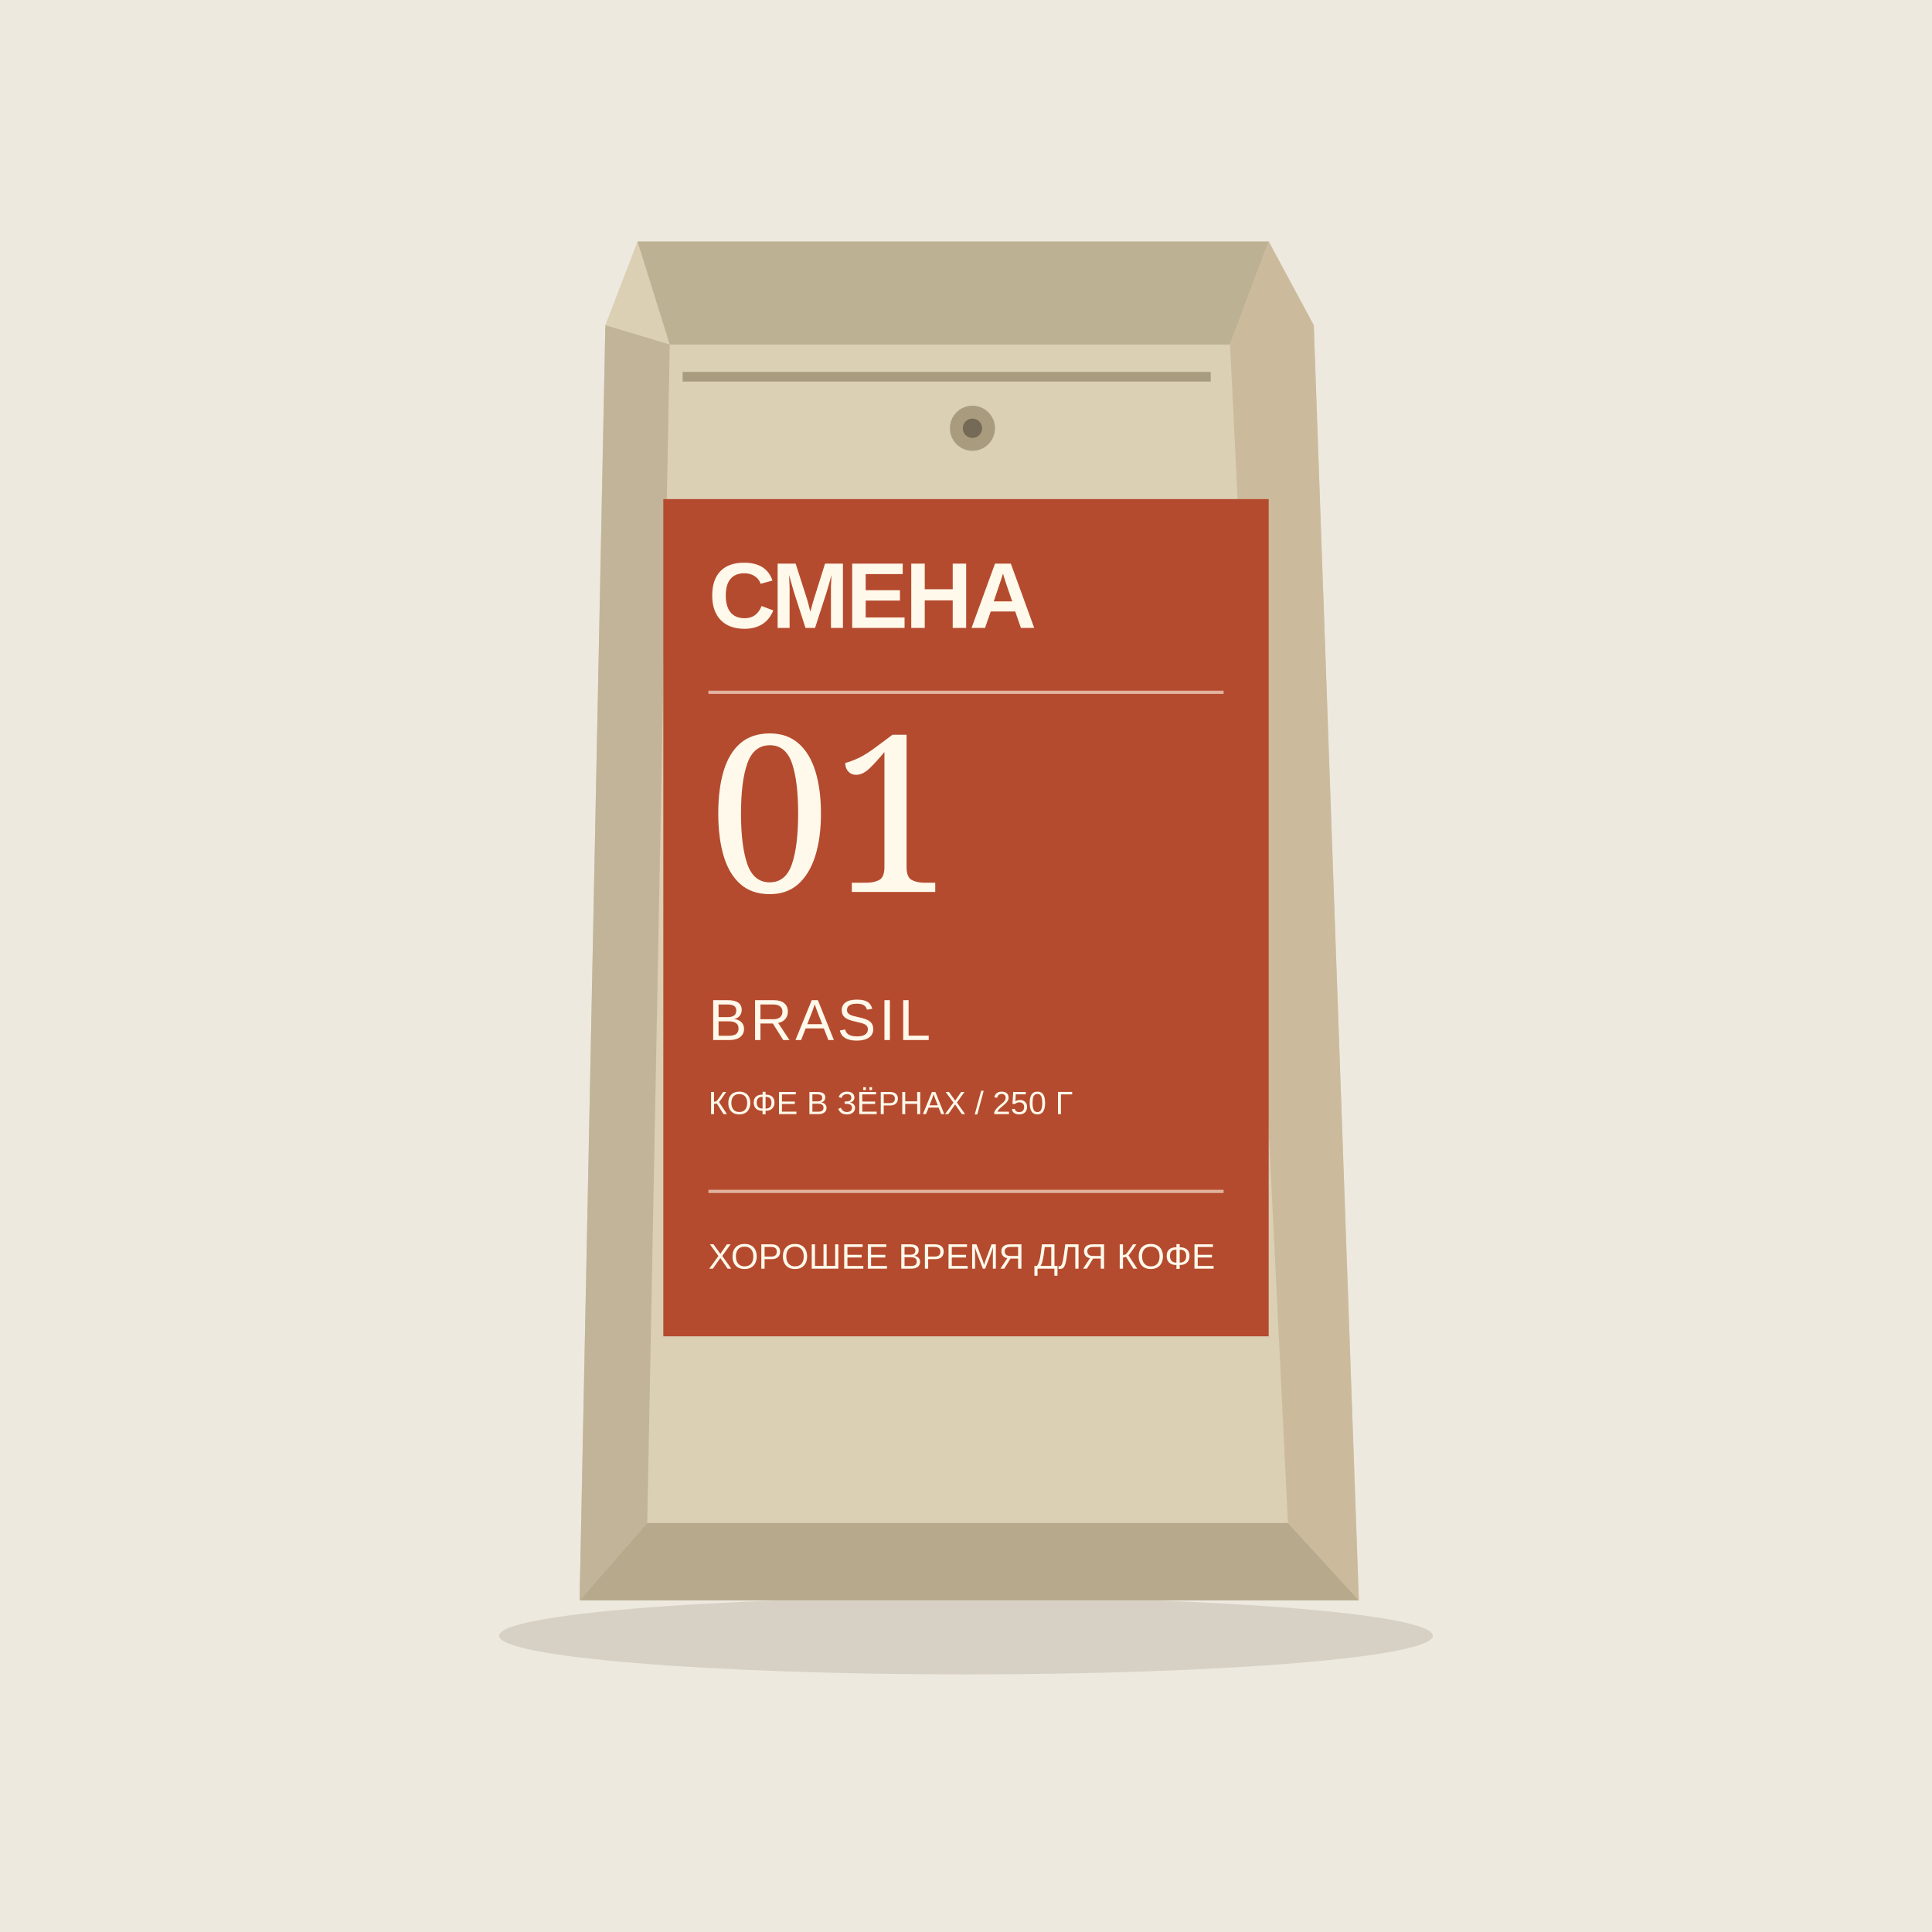
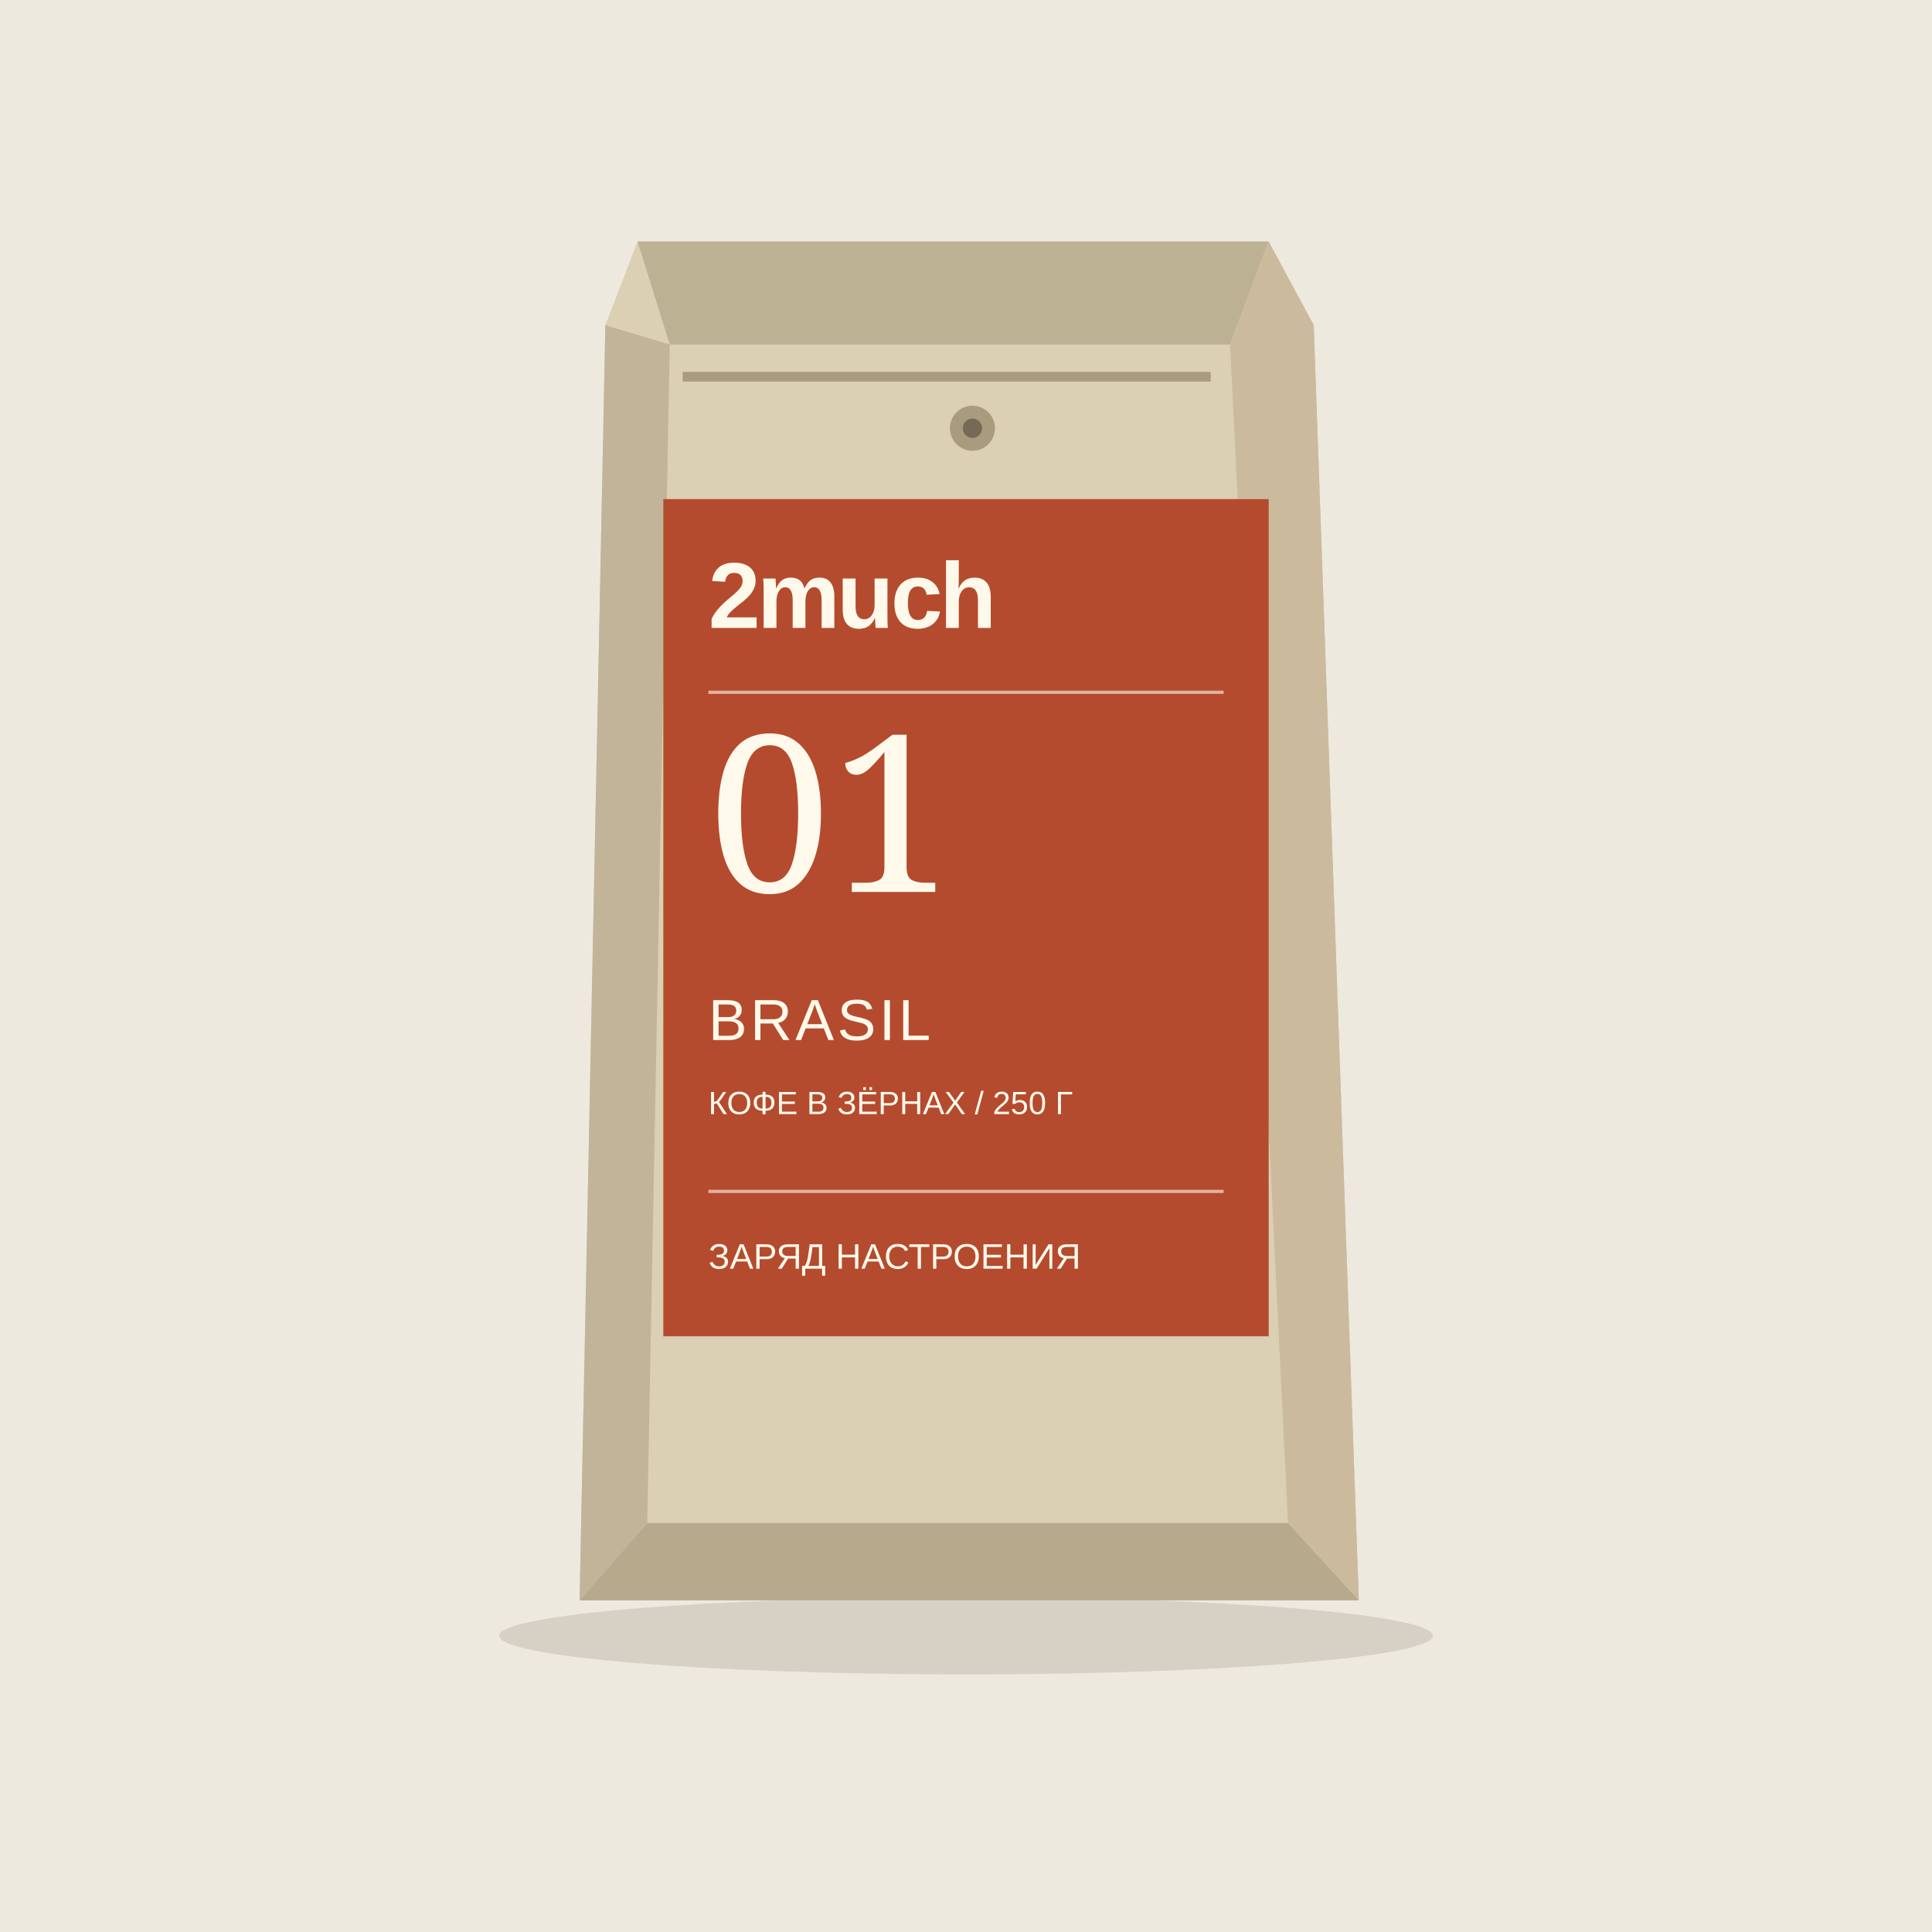
<svg xmlns="http://www.w3.org/2000/svg" viewBox="0 0 600 600">
  <rect width="100%" height="100%" fill="#ede9df" />
  <ellipse cx="300" cy="508" rx="145" ry="12" fill="#d7d1c5" />
  <g transform="translate(180 65) scale(1)">
    <path d="M18 10H214L228 36 242 432 0 432 8 36Z" fill="#dbcfb4" />
    <path d="M18 10H214L202 42H28Z" fill="#bdb193" />
    <path d="M8 36L28 42 21 408 0 432Z" fill="#c1b498" />
    <path d="M214 10L228 36 242 432 220 408 202 42Z" fill="#cbbb9c" />
    <path d="M21 408H220L242 432H0Z" fill="#b6a98c" />
    <path d="M32 52H196" stroke="#a99b7e" stroke-width="3" />
    <rect x="26" y="90" width="188" height="260" fill="#b54b2e" />
-     <text x="40" y="130" fill="#fff9eb" font-family="Arial,sans-serif" font-size="29" font-weight="700" letter-spacing="-1">СМЕНА</text>
+     <text x="40" y="130" fill="#fff9eb" font-family="Arial,sans-serif" font-size="29" font-weight="700" letter-spacing="-1">2much</text>
    <path d="M40 150H200" stroke="#fff9eb" opacity=".6" />
    <text x="40" y="212" fill="#fff9eb" font-family="Georgia,serif" font-size="68">01</text>
    <text x="40" y="258" fill="#fff9eb" font-family="Arial,sans-serif" font-size="18" letter-spacing="1">BRASIL</text>
    <text x="40" y="281" fill="#fff9eb" font-family="Arial,sans-serif" font-size="10">КОФЕ В ЗЁРНАХ / 250 Г</text>
    <path d="M40 305H200" stroke="#fff9eb" opacity=".6" />
-     <text x="40" y="329" fill="#fff9eb" font-family="Arial,sans-serif" font-size="11">ХОРОШЕЕ ВРЕМЯ ДЛЯ КОФЕ</text>
+     <text x="40" y="329" fill="#fff9eb" font-family="Arial,sans-serif" font-size="11">ЗАРЯД НАСТРОЕНИЯ</text>
    <circle cx="122" cy="68" r="7" fill="#a99b7e" />
    <circle cx="122" cy="68" r="3" fill="#746a55" />
  </g>
</svg>
